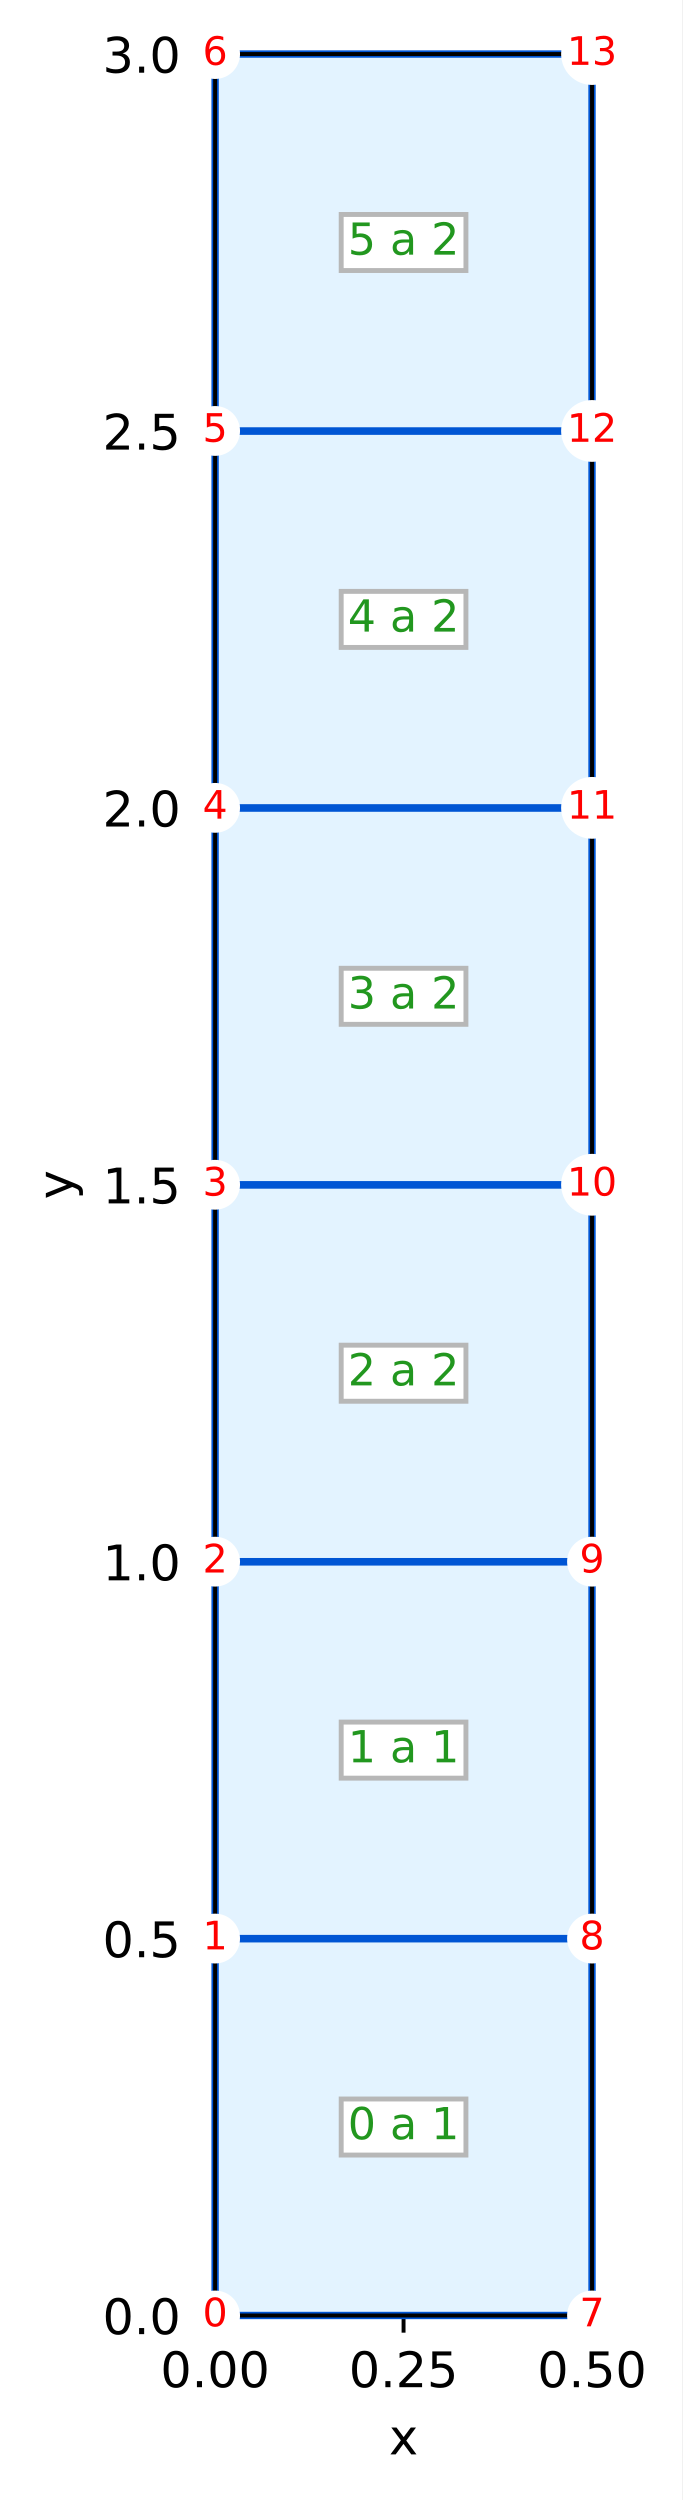
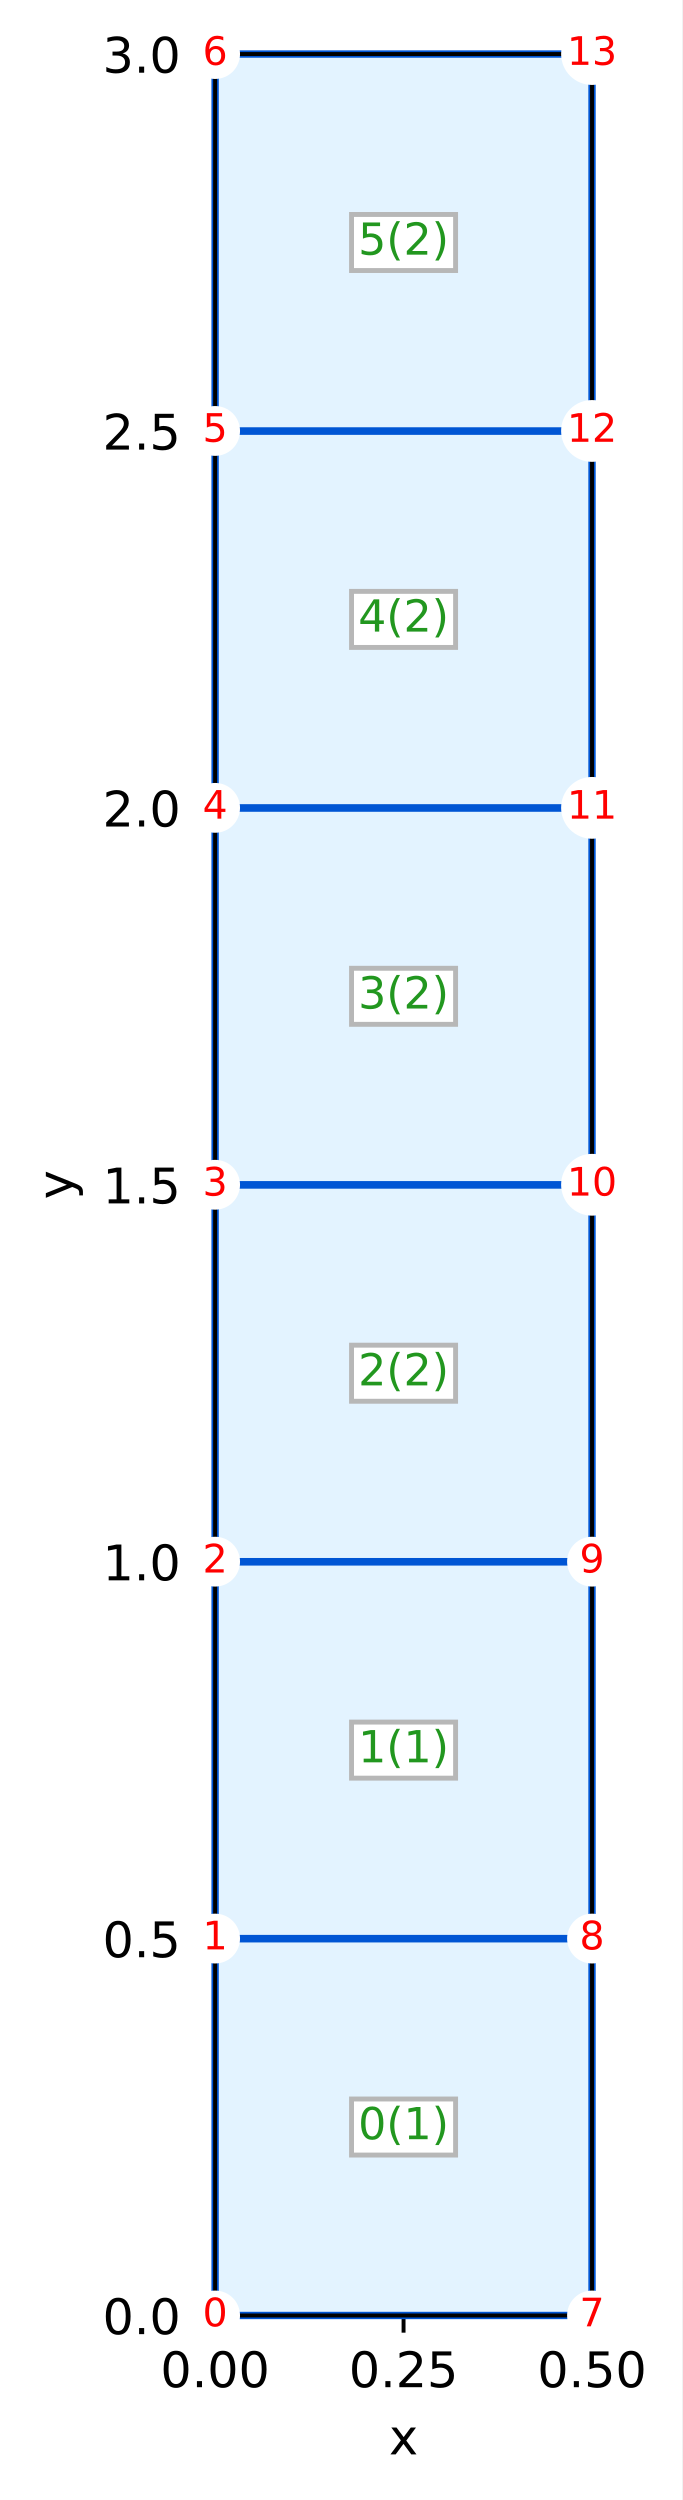
<svg xmlns="http://www.w3.org/2000/svg" xmlns:xlink="http://www.w3.org/1999/xlink" width="138.826pt" height="508.829pt" viewBox="0 0 138.826 508.829" version="1.1">
  <defs>
    <style type="text/css">*{stroke-linejoin: round; stroke-linecap: butt}</style>
  </defs>
  <g id="figure_1">
    <g id="patch_1">
      <path d="M 0 508.829  L 138.826 508.829  L 138.826 0  L 0 0  z " style="fill: #ffffff" />
    </g>
    <g id="axes_1">
      <g id="patch_2">
        <path d="M 43.781 471.273  L 120.494 471.273  L 120.494 10.999  L 43.781 10.999  z " style="fill: #ffffff" />
      </g>
      <g id="matplotlib.axis_1">
        <g id="xtick_1">
          <g id="line2d_1">
-             <path d="M 43.781 471.273  L 43.781 10.999  " clip-path="url(#p53c6fc9e0f)" style="fill: none; stroke-dasharray: 2.96,1.28; stroke-dashoffset: 0; stroke: #808080; stroke-width: 0.8" />
+             <path d="M 43.781 471.273  L 43.781 10.999  " clip-path="url(#p10281a2268)" style="fill: none; stroke-dasharray: 2.96,1.28; stroke-dashoffset: 0; stroke: #808080; stroke-width: 0.8" />
          </g>
          <g id="line2d_2">
            <defs>
-               <path id="mb7df1fbd62" d="M 0 0  L 0 3.5  " style="stroke: #000000; stroke-width: 0.8" />
+               <path id="maf17ec066e" d="M 0 0  L 0 3.5  " style="stroke: #000000; stroke-width: 0.8" />
            </defs>
            <g>
-               <use xlink:href="#mb7df1fbd62" x="43.781" y="471.273" style="stroke: #000000; stroke-width: 0.8" />
+               <use xlink:href="#maf17ec066e" x="43.781" y="471.273" style="stroke: #000000; stroke-width: 0.8" />
            </g>
          </g>
          <g id="text_1">
            <g transform="translate(32.64844 485.8716)scale(0.1 -0.1)">
              <defs>
                <path id="DejaVuSans-30" d="M 2034 4250  Q 1547 4250 1301 3770  Q 1056 3291 1056 2328  Q 1056 1369 1301 889  Q 1547 409 2034 409  Q 2525 409 2770 889  Q 3016 1369 3016 2328  Q 3016 3291 2770 3770  Q 2525 4250 2034 4250  z M 2034 4750  Q 2819 4750 3233 4129  Q 3647 3509 3647 2328  Q 3647 1150 3233 529  Q 2819 -91 2034 -91  Q 1250 -91 836 529  Q 422 1150 422 2328  Q 422 3509 836 4129  Q 1250 4750 2034 4750  z " transform="scale(0.015625)" />
                <path id="DejaVuSans-2e" d="M 684 794  L 1344 794  L 1344 0  L 684 0  L 684 794  z " transform="scale(0.015625)" />
              </defs>
              <use xlink:href="#DejaVuSans-30" />
              <use xlink:href="#DejaVuSans-2e" x="63.623" />
              <use xlink:href="#DejaVuSans-30" x="95.41" />
              <use xlink:href="#DejaVuSans-30" x="159.033" />
            </g>
          </g>
        </g>
        <g id="xtick_2">
          <g id="line2d_3">
-             <path d="M 82.137 471.273  L 82.137 10.999  " clip-path="url(#p53c6fc9e0f)" style="fill: none; stroke-dasharray: 2.96,1.28; stroke-dashoffset: 0; stroke: #808080; stroke-width: 0.8" />
+             <path d="M 82.137 471.273  L 82.137 10.999  " clip-path="url(#p10281a2268)" style="fill: none; stroke-dasharray: 2.96,1.28; stroke-dashoffset: 0; stroke: #808080; stroke-width: 0.8" />
          </g>
          <g id="line2d_4">
            <g>
-               <use xlink:href="#mb7df1fbd62" x="82.137" y="471.273" style="stroke: #000000; stroke-width: 0.8" />
+               <use xlink:href="#maf17ec066e" x="82.137" y="471.273" style="stroke: #000000; stroke-width: 0.8" />
            </g>
          </g>
          <g id="text_2">
            <g transform="translate(71.0046 485.8716)scale(0.1 -0.1)">
              <defs>
                <path id="DejaVuSans-32" d="M 1228 531  L 3431 531  L 3431 0  L 469 0  L 469 531  Q 828 903 1448 1529  Q 2069 2156 2228 2338  Q 2531 2678 2651 2914  Q 2772 3150 2772 3378  Q 2772 3750 2511 3984  Q 2250 4219 1831 4219  Q 1534 4219 1204 4116  Q 875 4013 500 3803  L 500 4441  Q 881 4594 1212 4672  Q 1544 4750 1819 4750  Q 2544 4750 2975 4387  Q 3406 4025 3406 3419  Q 3406 3131 3298 2873  Q 3191 2616 2906 2266  Q 2828 2175 2409 1742  Q 1991 1309 1228 531  z " transform="scale(0.015625)" />
                <path id="DejaVuSans-35" d="M 691 4666  L 3169 4666  L 3169 4134  L 1269 4134  L 1269 2991  Q 1406 3038 1543 3061  Q 1681 3084 1819 3084  Q 2600 3084 3056 2656  Q 3513 2228 3513 1497  Q 3513 744 3044 326  Q 2575 -91 1722 -91  Q 1428 -91 1123 -41  Q 819 9 494 109  L 494 744  Q 775 591 1075 516  Q 1375 441 1709 441  Q 2250 441 2565 725  Q 2881 1009 2881 1497  Q 2881 1984 2565 2268  Q 2250 2553 1709 2553  Q 1456 2553 1204 2497  Q 953 2441 691 2322  L 691 4666  z " transform="scale(0.015625)" />
              </defs>
              <use xlink:href="#DejaVuSans-30" />
              <use xlink:href="#DejaVuSans-2e" x="63.623" />
              <use xlink:href="#DejaVuSans-32" x="95.41" />
              <use xlink:href="#DejaVuSans-35" x="159.033" />
            </g>
          </g>
        </g>
        <g id="xtick_3">
          <g id="line2d_5">
-             <path d="M 120.494 471.273  L 120.494 10.999  " clip-path="url(#p53c6fc9e0f)" style="fill: none; stroke-dasharray: 2.96,1.28; stroke-dashoffset: 0; stroke: #808080; stroke-width: 0.8" />
+             <path d="M 120.494 471.273  L 120.494 10.999  " clip-path="url(#p10281a2268)" style="fill: none; stroke-dasharray: 2.96,1.28; stroke-dashoffset: 0; stroke: #808080; stroke-width: 0.8" />
          </g>
          <g id="line2d_6">
            <g>
-               <use xlink:href="#mb7df1fbd62" x="120.494" y="471.273" style="stroke: #000000; stroke-width: 0.8" />
+               <use xlink:href="#maf17ec066e" x="120.494" y="471.273" style="stroke: #000000; stroke-width: 0.8" />
            </g>
          </g>
          <g id="text_3">
            <g transform="translate(109.3608 485.8716)scale(0.1 -0.1)">
              <use xlink:href="#DejaVuSans-30" />
              <use xlink:href="#DejaVuSans-2e" x="63.623" />
              <use xlink:href="#DejaVuSans-35" x="95.41" />
              <use xlink:href="#DejaVuSans-30" x="159.033" />
            </g>
          </g>
        </g>
        <g id="text_4">
          <g transform="translate(79.17804 499.5498)scale(0.1 -0.1)">
            <defs>
              <path id="DejaVuSans-78" d="M 3513 3500  L 2247 1797  L 3578 0  L 2900 0  L 1881 1375  L 863 0  L 184 0  L 1544 1831  L 300 3500  L 978 3500  L 1906 2253  L 2834 3500  L 3513 3500  z " transform="scale(0.015625)" />
            </defs>
            <use xlink:href="#DejaVuSans-78" />
          </g>
        </g>
      </g>
      <g id="matplotlib.axis_2">
        <g id="ytick_1">
          <g id="line2d_7">
-             <path d="M 43.781 471.273  L 120.494 471.273  " clip-path="url(#p53c6fc9e0f)" style="fill: none; stroke-dasharray: 2.96,1.28; stroke-dashoffset: 0; stroke: #808080; stroke-width: 0.8" />
+             <path d="M 43.781 471.273  L 120.494 471.273  " clip-path="url(#p10281a2268)" style="fill: none; stroke-dasharray: 2.96,1.28; stroke-dashoffset: 0; stroke: #808080; stroke-width: 0.8" />
          </g>
          <g id="line2d_8">
            <defs>
-               <path id="m8378853b0d" d="M 0 0  L -3.5 0  " style="stroke: #000000; stroke-width: 0.8" />
+               <path id="md44319b4d6" d="M 0 0  L -3.5 0  " style="stroke: #000000; stroke-width: 0.8" />
            </defs>
            <g>
-               <use xlink:href="#m8378853b0d" x="43.781" y="471.273" style="stroke: #000000; stroke-width: 0.8" />
+               <use xlink:href="#md44319b4d6" x="43.781" y="471.273" style="stroke: #000000; stroke-width: 0.8" />
            </g>
          </g>
          <g id="text_5">
            <g transform="translate(20.87813 475.0724)scale(0.1 -0.1)">
              <use xlink:href="#DejaVuSans-30" />
              <use xlink:href="#DejaVuSans-2e" x="63.623" />
              <use xlink:href="#DejaVuSans-30" x="95.41" />
            </g>
          </g>
        </g>
        <g id="ytick_2">
          <g id="line2d_9">
-             <path d="M 43.781 394.561  L 120.494 394.561  " clip-path="url(#p53c6fc9e0f)" style="fill: none; stroke-dasharray: 2.96,1.28; stroke-dashoffset: 0; stroke: #808080; stroke-width: 0.8" />
+             <path d="M 43.781 394.561  L 120.494 394.561  " clip-path="url(#p10281a2268)" style="fill: none; stroke-dasharray: 2.96,1.28; stroke-dashoffset: 0; stroke: #808080; stroke-width: 0.8" />
          </g>
          <g id="line2d_10">
            <g>
-               <use xlink:href="#m8378853b0d" x="43.781" y="394.561" style="stroke: #000000; stroke-width: 0.8" />
+               <use xlink:href="#md44319b4d6" x="43.781" y="394.561" style="stroke: #000000; stroke-width: 0.8" />
            </g>
          </g>
          <g id="text_6">
            <g transform="translate(20.87813 398.3601)scale(0.1 -0.1)">
              <use xlink:href="#DejaVuSans-30" />
              <use xlink:href="#DejaVuSans-2e" x="63.623" />
              <use xlink:href="#DejaVuSans-35" x="95.41" />
            </g>
          </g>
        </g>
        <g id="ytick_3">
          <g id="line2d_11">
-             <path d="M 43.781 317.849  L 120.494 317.849  " clip-path="url(#p53c6fc9e0f)" style="fill: none; stroke-dasharray: 2.96,1.28; stroke-dashoffset: 0; stroke: #808080; stroke-width: 0.8" />
+             <path d="M 43.781 317.849  L 120.494 317.849  " clip-path="url(#p10281a2268)" style="fill: none; stroke-dasharray: 2.96,1.28; stroke-dashoffset: 0; stroke: #808080; stroke-width: 0.8" />
          </g>
          <g id="line2d_12">
            <g>
-               <use xlink:href="#m8378853b0d" x="43.781" y="317.849" style="stroke: #000000; stroke-width: 0.8" />
+               <use xlink:href="#md44319b4d6" x="43.781" y="317.849" style="stroke: #000000; stroke-width: 0.8" />
            </g>
          </g>
          <g id="text_7">
            <g transform="translate(20.87813 321.6478)scale(0.1 -0.1)">
              <defs>
                <path id="DejaVuSans-31" d="M 794 531  L 1825 531  L 1825 4091  L 703 3866  L 703 4441  L 1819 4666  L 2450 4666  L 2450 531  L 3481 531  L 3481 0  L 794 0  L 794 531  z " transform="scale(0.015625)" />
              </defs>
              <use xlink:href="#DejaVuSans-31" />
              <use xlink:href="#DejaVuSans-2e" x="63.623" />
              <use xlink:href="#DejaVuSans-30" x="95.41" />
            </g>
          </g>
        </g>
        <g id="ytick_4">
          <g id="line2d_13">
-             <path d="M 43.781 241.136  L 120.494 241.136  " clip-path="url(#p53c6fc9e0f)" style="fill: none; stroke-dasharray: 2.96,1.28; stroke-dashoffset: 0; stroke: #808080; stroke-width: 0.8" />
+             <path d="M 43.781 241.136  L 120.494 241.136  " clip-path="url(#p10281a2268)" style="fill: none; stroke-dasharray: 2.96,1.28; stroke-dashoffset: 0; stroke: #808080; stroke-width: 0.8" />
          </g>
          <g id="line2d_14">
            <g>
-               <use xlink:href="#m8378853b0d" x="43.781" y="241.136" style="stroke: #000000; stroke-width: 0.8" />
+               <use xlink:href="#md44319b4d6" x="43.781" y="241.136" style="stroke: #000000; stroke-width: 0.8" />
            </g>
          </g>
          <g id="text_8">
            <g transform="translate(20.87813 244.9354)scale(0.1 -0.1)">
              <use xlink:href="#DejaVuSans-31" />
              <use xlink:href="#DejaVuSans-2e" x="63.623" />
              <use xlink:href="#DejaVuSans-35" x="95.41" />
            </g>
          </g>
        </g>
        <g id="ytick_5">
          <g id="line2d_15">
-             <path d="M 43.781 164.424  L 120.494 164.424  " clip-path="url(#p53c6fc9e0f)" style="fill: none; stroke-dasharray: 2.96,1.28; stroke-dashoffset: 0; stroke: #808080; stroke-width: 0.8" />
+             <path d="M 43.781 164.424  L 120.494 164.424  " clip-path="url(#p10281a2268)" style="fill: none; stroke-dasharray: 2.96,1.28; stroke-dashoffset: 0; stroke: #808080; stroke-width: 0.8" />
          </g>
          <g id="line2d_16">
            <g>
-               <use xlink:href="#m8378853b0d" x="43.781" y="164.424" style="stroke: #000000; stroke-width: 0.8" />
+               <use xlink:href="#md44319b4d6" x="43.781" y="164.424" style="stroke: #000000; stroke-width: 0.8" />
            </g>
          </g>
          <g id="text_9">
            <g transform="translate(20.87813 168.2231)scale(0.1 -0.1)">
              <use xlink:href="#DejaVuSans-32" />
              <use xlink:href="#DejaVuSans-2e" x="63.623" />
              <use xlink:href="#DejaVuSans-30" x="95.41" />
            </g>
          </g>
        </g>
        <g id="ytick_6">
          <g id="line2d_17">
-             <path d="M 43.781 87.712  L 120.494 87.712  " clip-path="url(#p53c6fc9e0f)" style="fill: none; stroke-dasharray: 2.96,1.28; stroke-dashoffset: 0; stroke: #808080; stroke-width: 0.8" />
+             <path d="M 43.781 87.712  L 120.494 87.712  " clip-path="url(#p10281a2268)" style="fill: none; stroke-dasharray: 2.96,1.28; stroke-dashoffset: 0; stroke: #808080; stroke-width: 0.8" />
          </g>
          <g id="line2d_18">
            <g>
-               <use xlink:href="#m8378853b0d" x="43.781" y="87.712" style="stroke: #000000; stroke-width: 0.8" />
+               <use xlink:href="#md44319b4d6" x="43.781" y="87.712" style="stroke: #000000; stroke-width: 0.8" />
            </g>
          </g>
          <g id="text_10">
            <g transform="translate(20.87813 91.51077)scale(0.1 -0.1)">
              <use xlink:href="#DejaVuSans-32" />
              <use xlink:href="#DejaVuSans-2e" x="63.623" />
              <use xlink:href="#DejaVuSans-35" x="95.41" />
            </g>
          </g>
        </g>
        <g id="ytick_7">
          <g id="line2d_19">
-             <path d="M 43.781 10.999  L 120.494 10.999  " clip-path="url(#p53c6fc9e0f)" style="fill: none; stroke-dasharray: 2.96,1.28; stroke-dashoffset: 0; stroke: #808080; stroke-width: 0.8" />
+             <path d="M 43.781 10.999  L 120.494 10.999  " clip-path="url(#p10281a2268)" style="fill: none; stroke-dasharray: 2.96,1.28; stroke-dashoffset: 0; stroke: #808080; stroke-width: 0.8" />
          </g>
          <g id="line2d_20">
            <g>
-               <use xlink:href="#m8378853b0d" x="43.781" y="10.999" style="stroke: #000000; stroke-width: 0.8" />
+               <use xlink:href="#md44319b4d6" x="43.781" y="10.999" style="stroke: #000000; stroke-width: 0.8" />
            </g>
          </g>
          <g id="text_11">
            <g transform="translate(20.87813 14.79844)scale(0.1 -0.1)">
              <defs>
                <path id="DejaVuSans-33" d="M 2597 2516  Q 3050 2419 3304 2112  Q 3559 1806 3559 1356  Q 3559 666 3084 287  Q 2609 -91 1734 -91  Q 1441 -91 1130 -33  Q 819 25 488 141  L 488 750  Q 750 597 1062 519  Q 1375 441 1716 441  Q 2309 441 2620 675  Q 2931 909 2931 1356  Q 2931 1769 2642 2001  Q 2353 2234 1838 2234  L 1294 2234  L 1294 2753  L 1863 2753  Q 2328 2753 2575 2939  Q 2822 3125 2822 3475  Q 2822 3834 2567 4026  Q 2313 4219 1838 4219  Q 1578 4219 1281 4162  Q 984 4106 628 3988  L 628 4550  Q 988 4650 1302 4700  Q 1616 4750 1894 4750  Q 2613 4750 3031 4423  Q 3450 4097 3450 3541  Q 3450 3153 3228 2886  Q 3006 2619 2597 2516  z " transform="scale(0.015625)" />
              </defs>
              <use xlink:href="#DejaVuSans-33" />
              <use xlink:href="#DejaVuSans-2e" x="63.623" />
              <use xlink:href="#DejaVuSans-30" x="95.41" />
            </g>
          </g>
        </g>
        <g id="text_12">
          <g transform="translate(14.79844 244.0956)rotate(-90)scale(0.1 -0.1)">
            <defs>
              <path id="DejaVuSans-79" d="M 2059 -325  Q 1816 -950 1584 -1140  Q 1353 -1331 966 -1331  L 506 -1331  L 506 -850  L 844 -850  Q 1081 -850 1212 -737  Q 1344 -625 1503 -206  L 1606 56  L 191 3500  L 800 3500  L 1894 763  L 2988 3500  L 3597 3500  L 2059 -325  z " transform="scale(0.015625)" />
            </defs>
            <use xlink:href="#DejaVuSans-79" />
          </g>
        </g>
      </g>
      <g id="patch_3">
        <path d="M 43.781 471.273  L 120.494 471.273  L 120.494 394.561  L 43.781 394.561  L 43.781 471.273  " style="fill: #e3f3ff; stroke: #0055d4; stroke-width: 1.5; stroke-linejoin: miter" />
      </g>
      <g id="patch_4">
        <path d="M 43.781 394.561  L 120.494 394.561  L 120.494 317.849  L 43.781 317.849  L 43.781 394.561  " style="fill: #e3f3ff; stroke: #0055d4; stroke-width: 1.5; stroke-linejoin: miter" />
      </g>
      <g id="patch_5">
        <path d="M 43.781 317.849  L 120.494 317.849  L 120.494 241.136  L 43.781 241.136  L 43.781 317.849  " style="fill: #e3f3ff; stroke: #0055d4; stroke-width: 1.5; stroke-linejoin: miter" />
      </g>
      <g id="patch_6">
        <path d="M 43.781 241.136  L 120.494 241.136  L 120.494 164.424  L 43.781 164.424  L 43.781 241.136  " style="fill: #e3f3ff; stroke: #0055d4; stroke-width: 1.5; stroke-linejoin: miter" />
      </g>
      <g id="patch_7">
        <path d="M 43.781 164.424  L 120.494 164.424  L 120.494 87.712  L 43.781 87.712  L 43.781 164.424  " style="fill: #e3f3ff; stroke: #0055d4; stroke-width: 1.5; stroke-linejoin: miter" />
      </g>
      <g id="patch_8">
        <path d="M 43.781 87.712  L 120.494 87.712  L 120.494 10.999  L 43.781 10.999  L 43.781 87.712  " style="fill: #e3f3ff; stroke: #0055d4; stroke-width: 1.5; stroke-linejoin: miter" />
      </g>
      <g id="patch_9">
        <path d="M 43.781 471.273  L 43.781 10.999  " style="fill: none; stroke: #000000; stroke-width: 0.8; stroke-linejoin: miter; stroke-linecap: square" />
      </g>
      <g id="patch_10">
        <path d="M 120.494 471.273  L 120.494 10.999  " style="fill: none; stroke: #000000; stroke-width: 0.8; stroke-linejoin: miter; stroke-linecap: square" />
      </g>
      <g id="patch_11">
        <path d="M 43.781 471.273  L 120.494 471.273  " style="fill: none; stroke: #000000; stroke-width: 0.8; stroke-linejoin: miter; stroke-linecap: square" />
      </g>
      <g id="patch_12">
        <path d="M 43.781 10.999  L 120.494 10.999  " style="fill: none; stroke: #000000; stroke-width: 0.8; stroke-linejoin: miter; stroke-linecap: square" />
      </g>
      <g id="text_13">
        <g id="patch_13">
-           <path d="M 69.443 438.622  L 94.832 438.622  L 94.832 427.212  L 69.443 427.212  z " style="fill: #ffffff; stroke: #b7b7b7; stroke-linejoin: miter" />
-         </g>
-         <g style="fill: #22971f" transform="translate(70.7932 435.4005)scale(0.09 -0.09)">
-           <defs>
-             <path id="DejaVuSans-20" transform="scale(0.015625)" />
-             <path id="DejaVuSans-61" d="M 2194 1759  Q 1497 1759 1228 1600  Q 959 1441 959 1056  Q 959 750 1161 570  Q 1363 391 1709 391  Q 2188 391 2477 730  Q 2766 1069 2766 1631  L 2766 1759  L 2194 1759  z M 3341 1997  L 3341 0  L 2766 0  L 2766 531  Q 2569 213 2275 61  Q 1981 -91 1556 -91  Q 1019 -91 701 211  Q 384 513 384 1019  Q 384 1609 779 1909  Q 1175 2209 1959 2209  L 2766 2209  L 2766 2266  Q 2766 2663 2505 2880  Q 2244 3097 1772 3097  Q 1472 3097 1187 3025  Q 903 2953 641 2809  L 641 3341  Q 956 3463 1253 3523  Q 1550 3584 1831 3584  Q 2591 3584 2966 3190  Q 3341 2797 3341 1997  z " transform="scale(0.015625)" />
+           <path d="M 71.55 438.622  L 92.725 438.622  L 92.725 427.212  L 71.55 427.212  z " style="fill: #ffffff; stroke: #b7b7b7; stroke-linejoin: miter" />
+         </g>
+         <g style="fill: #22971f" transform="translate(72.89976 435.4005)scale(0.09 -0.09)">
+           <defs>
+             <path id="DejaVuSans-28" d="M 1984 4856  Q 1566 4138 1362 3434  Q 1159 2731 1159 2009  Q 1159 1288 1364 580  Q 1569 -128 1984 -844  L 1484 -844  Q 1016 -109 783 600  Q 550 1309 550 2009  Q 550 2706 781 3412  Q 1013 4119 1484 4856  L 1984 4856  z " transform="scale(0.015625)" />
+             <path id="DejaVuSans-29" d="M 513 4856  L 1013 4856  Q 1481 4119 1714 3412  Q 1947 2706 1947 2009  Q 1947 1309 1714 600  Q 1481 -109 1013 -844  L 513 -844  Q 928 -128 1133 580  Q 1338 1288 1338 2009  Q 1338 2731 1133 3434  Q 928 4138 513 4856  z " transform="scale(0.015625)" />
          </defs>
          <use xlink:href="#DejaVuSans-30" />
-           <use xlink:href="#DejaVuSans-20" x="63.623" />
-           <use xlink:href="#DejaVuSans-61" x="95.41" />
-           <use xlink:href="#DejaVuSans-20" x="156.689" />
-           <use xlink:href="#DejaVuSans-31" x="188.477" />
+           <use xlink:href="#DejaVuSans-28" x="63.623" />
+           <use xlink:href="#DejaVuSans-31" x="102.637" />
+           <use xlink:href="#DejaVuSans-29" x="166.26" />
        </g>
      </g>
      <g id="text_14">
        <g id="patch_14">
-           <path d="M 69.443 361.91  L 94.832 361.91  L 94.832 350.5  L 69.443 350.5  z " style="fill: #ffffff; stroke: #b7b7b7; stroke-linejoin: miter" />
-         </g>
-         <g style="fill: #22971f" transform="translate(70.7932 358.6881)scale(0.09 -0.09)">
-           <use xlink:href="#DejaVuSans-31" />
-           <use xlink:href="#DejaVuSans-20" x="63.623" />
-           <use xlink:href="#DejaVuSans-61" x="95.41" />
-           <use xlink:href="#DejaVuSans-20" x="156.689" />
-           <use xlink:href="#DejaVuSans-31" x="188.477" />
+           <path d="M 71.55 361.91  L 92.725 361.91  L 92.725 350.5  L 71.55 350.5  z " style="fill: #ffffff; stroke: #b7b7b7; stroke-linejoin: miter" />
+         </g>
+         <g style="fill: #22971f" transform="translate(72.89976 358.6881)scale(0.09 -0.09)">
+           <use xlink:href="#DejaVuSans-31" />
+           <use xlink:href="#DejaVuSans-28" x="63.623" />
+           <use xlink:href="#DejaVuSans-31" x="102.637" />
+           <use xlink:href="#DejaVuSans-29" x="166.26" />
        </g>
      </g>
      <g id="text_15">
        <g id="patch_15">
-           <path d="M 69.443 285.198  L 94.832 285.198  L 94.832 273.787  L 69.443 273.787  z " style="fill: #ffffff; stroke: #b7b7b7; stroke-linejoin: miter" />
-         </g>
-         <g style="fill: #22971f" transform="translate(70.7932 281.9758)scale(0.09 -0.09)">
+           <path d="M 71.55 285.198  L 92.725 285.198  L 92.725 273.787  L 71.55 273.787  z " style="fill: #ffffff; stroke: #b7b7b7; stroke-linejoin: miter" />
+         </g>
+         <g style="fill: #22971f" transform="translate(72.89976 281.9758)scale(0.09 -0.09)">
          <use xlink:href="#DejaVuSans-32" />
-           <use xlink:href="#DejaVuSans-20" x="63.623" />
-           <use xlink:href="#DejaVuSans-61" x="95.41" />
-           <use xlink:href="#DejaVuSans-20" x="156.689" />
-           <use xlink:href="#DejaVuSans-32" x="188.477" />
+           <use xlink:href="#DejaVuSans-28" x="63.623" />
+           <use xlink:href="#DejaVuSans-32" x="102.637" />
+           <use xlink:href="#DejaVuSans-29" x="166.26" />
        </g>
      </g>
      <g id="text_16">
        <g id="patch_16">
-           <path d="M 69.443 208.485  L 94.832 208.485  L 94.832 197.075  L 69.443 197.075  z " style="fill: #ffffff; stroke: #b7b7b7; stroke-linejoin: miter" />
-         </g>
-         <g style="fill: #22971f" transform="translate(70.7932 205.2635)scale(0.09 -0.09)">
+           <path d="M 71.55 208.485  L 92.725 208.485  L 92.725 197.075  L 71.55 197.075  z " style="fill: #ffffff; stroke: #b7b7b7; stroke-linejoin: miter" />
+         </g>
+         <g style="fill: #22971f" transform="translate(72.89976 205.2635)scale(0.09 -0.09)">
          <use xlink:href="#DejaVuSans-33" />
-           <use xlink:href="#DejaVuSans-20" x="63.623" />
-           <use xlink:href="#DejaVuSans-61" x="95.41" />
-           <use xlink:href="#DejaVuSans-20" x="156.689" />
-           <use xlink:href="#DejaVuSans-32" x="188.477" />
+           <use xlink:href="#DejaVuSans-28" x="63.623" />
+           <use xlink:href="#DejaVuSans-32" x="102.637" />
+           <use xlink:href="#DejaVuSans-29" x="166.26" />
        </g>
      </g>
      <g id="text_17">
        <g id="patch_17">
-           <path d="M 69.443 131.773  L 94.832 131.773  L 94.832 120.363  L 69.443 120.363  z " style="fill: #ffffff; stroke: #b7b7b7; stroke-linejoin: miter" />
-         </g>
-         <g style="fill: #22971f" transform="translate(70.7932 128.5511)scale(0.09 -0.09)">
+           <path d="M 71.55 131.773  L 92.725 131.773  L 92.725 120.363  L 71.55 120.363  z " style="fill: #ffffff; stroke: #b7b7b7; stroke-linejoin: miter" />
+         </g>
+         <g style="fill: #22971f" transform="translate(72.89976 128.5511)scale(0.09 -0.09)">
          <defs>
            <path id="DejaVuSans-34" d="M 2419 4116  L 825 1625  L 2419 1625  L 2419 4116  z M 2253 4666  L 3047 4666  L 3047 1625  L 3713 1625  L 3713 1100  L 3047 1100  L 3047 0  L 2419 0  L 2419 1100  L 313 1100  L 313 1709  L 2253 4666  z " transform="scale(0.015625)" />
          </defs>
          <use xlink:href="#DejaVuSans-34" />
-           <use xlink:href="#DejaVuSans-20" x="63.623" />
-           <use xlink:href="#DejaVuSans-61" x="95.41" />
-           <use xlink:href="#DejaVuSans-20" x="156.689" />
-           <use xlink:href="#DejaVuSans-32" x="188.477" />
+           <use xlink:href="#DejaVuSans-28" x="63.623" />
+           <use xlink:href="#DejaVuSans-32" x="102.637" />
+           <use xlink:href="#DejaVuSans-29" x="166.26" />
        </g>
      </g>
      <g id="text_18">
        <g id="patch_18">
-           <path d="M 69.443 55.061  L 94.832 55.061  L 94.832 43.65  L 69.443 43.65  z " style="fill: #ffffff; stroke: #b7b7b7; stroke-linejoin: miter" />
-         </g>
-         <g style="fill: #22971f" transform="translate(70.7932 51.83882)scale(0.09 -0.09)">
+           <path d="M 71.55 55.061  L 92.725 55.061  L 92.725 43.65  L 71.55 43.65  z " style="fill: #ffffff; stroke: #b7b7b7; stroke-linejoin: miter" />
+         </g>
+         <g style="fill: #22971f" transform="translate(72.89976 51.83882)scale(0.09 -0.09)">
          <use xlink:href="#DejaVuSans-35" />
-           <use xlink:href="#DejaVuSans-20" x="63.623" />
-           <use xlink:href="#DejaVuSans-61" x="95.41" />
-           <use xlink:href="#DejaVuSans-20" x="156.689" />
-           <use xlink:href="#DejaVuSans-32" x="188.477" />
+           <use xlink:href="#DejaVuSans-28" x="63.623" />
+           <use xlink:href="#DejaVuSans-32" x="102.637" />
+           <use xlink:href="#DejaVuSans-29" x="166.26" />
        </g>
      </g>
      <g id="text_19">
        <g id="patch_19">
          <path d="M 43.781 476.344  C 45.126 476.344 46.416 475.81 47.367 474.859  C 48.318 473.908 48.852 472.618 48.852 471.273  C 48.852 469.928 48.318 468.638 47.367 467.687  C 46.416 466.736 45.126 466.202 43.781 466.202  C 42.436 466.202 41.146 466.736 40.195 467.687  C 39.244 468.638 38.71 469.928 38.71 471.273  C 38.71 472.618 39.244 473.908 40.195 474.859  C 41.146 475.81 42.436 476.344 43.781 476.344  z " style="fill: #ffffff" />
        </g>
        <g style="fill: #ff0000" transform="translate(41.23625 473.4807)scale(0.08 -0.08)">
          <use xlink:href="#DejaVuSans-30" />
        </g>
      </g>
      <g id="text_20">
        <g id="patch_20">
          <path d="M 43.781 399.632  C 45.126 399.632 46.416 399.098 47.367 398.147  C 48.318 397.196 48.852 395.906 48.852 394.561  C 48.852 393.216 48.318 391.926 47.367 390.975  C 46.416 390.024 45.126 389.49 43.781 389.49  C 42.436 389.49 41.146 390.024 40.195 390.975  C 39.244 391.926 38.71 393.216 38.71 394.561  C 38.71 395.906 39.244 397.196 40.195 398.147  C 41.146 399.098 42.436 399.632 43.781 399.632  z " style="fill: #ffffff" />
        </g>
        <g style="fill: #ff0000" transform="translate(41.23625 396.7684)scale(0.08 -0.08)">
          <use xlink:href="#DejaVuSans-31" />
        </g>
      </g>
      <g id="text_21">
        <g id="patch_21">
          <path d="M 43.781 322.92  C 45.126 322.92 46.416 322.385 47.367 321.434  C 48.318 320.483 48.852 319.193 48.852 317.849  C 48.852 316.504 48.318 315.214 47.367 314.263  C 46.416 313.312 45.126 312.777 43.781 312.777  C 42.436 312.777 41.146 313.312 40.195 314.263  C 39.244 315.214 38.71 316.504 38.71 317.849  C 38.71 319.193 39.244 320.483 40.195 321.434  C 41.146 322.385 42.436 322.92 43.781 322.92  z " style="fill: #ffffff" />
        </g>
        <g style="fill: #ff0000" transform="translate(41.23625 320.056)scale(0.08 -0.08)">
          <use xlink:href="#DejaVuSans-32" />
        </g>
      </g>
      <g id="text_22">
        <g id="patch_22">
          <path d="M 43.781 246.207  C 45.126 246.207 46.416 245.673 47.367 244.722  C 48.318 243.771 48.852 242.481 48.852 241.136  C 48.852 239.791 48.318 238.501 47.367 237.55  C 46.416 236.599 45.126 236.065 43.781 236.065  C 42.436 236.065 41.146 236.599 40.195 237.55  C 39.244 238.501 38.71 239.791 38.71 241.136  C 38.71 242.481 39.244 243.771 40.195 244.722  C 41.146 245.673 42.436 246.207 43.781 246.207  z " style="fill: #ffffff" />
        </g>
        <g style="fill: #ff0000" transform="translate(41.23625 243.3437)scale(0.08 -0.08)">
          <use xlink:href="#DejaVuSans-33" />
        </g>
      </g>
      <g id="text_23">
        <g id="patch_23">
          <path d="M 43.781 169.495  C 45.126 169.495 46.416 168.961 47.367 168.01  C 48.318 167.059 48.852 165.769 48.852 164.424  C 48.852 163.079 48.318 161.789 47.367 160.838  C 46.416 159.887 45.126 159.353 43.781 159.353  C 42.436 159.353 41.146 159.887 40.195 160.838  C 39.244 161.789 38.71 163.079 38.71 164.424  C 38.71 165.769 39.244 167.059 40.195 168.01  C 41.146 168.961 42.436 169.495 43.781 169.495  z " style="fill: #ffffff" />
        </g>
        <g style="fill: #ff0000" transform="translate(41.23625 166.6314)scale(0.08 -0.08)">
          <use xlink:href="#DejaVuSans-34" />
        </g>
      </g>
      <g id="text_24">
        <g id="patch_24">
          <path d="M 43.781 92.783  C 45.126 92.783 46.416 92.248 47.367 91.297  C 48.318 90.346 48.852 89.056 48.852 87.712  C 48.852 86.367 48.318 85.077 47.367 84.126  C 46.416 83.175 45.126 82.64 43.781 82.64  C 42.436 82.64 41.146 83.175 40.195 84.126  C 39.244 85.077 38.71 86.367 38.71 87.712  C 38.71 89.056 39.244 90.346 40.195 91.297  C 41.146 92.248 42.436 92.783 43.781 92.783  z " style="fill: #ffffff" />
        </g>
        <g style="fill: #ff0000" transform="translate(41.23625 89.91905)scale(0.08 -0.08)">
          <use xlink:href="#DejaVuSans-35" />
        </g>
      </g>
      <g id="text_25">
        <g id="patch_25">
          <path d="M 43.781 16.07  C 45.126 16.07 46.416 15.536 47.367 14.585  C 48.318 13.634 48.852 12.344 48.852 10.999  C 48.852 9.654 48.318 8.364 47.367 7.413  C 46.416 6.462 45.126 5.928 43.781 5.928  C 42.436 5.928 41.146 6.462 40.195 7.413  C 39.244 8.364 38.71 9.654 38.71 10.999  C 38.71 12.344 39.244 13.634 40.195 14.585  C 41.146 15.536 42.436 16.07 43.781 16.07  z " style="fill: #ffffff" />
        </g>
        <g style="fill: #ff0000" transform="translate(41.23625 13.20672)scale(0.08 -0.08)">
          <defs>
            <path id="DejaVuSans-36" d="M 2113 2584  Q 1688 2584 1439 2293  Q 1191 2003 1191 1497  Q 1191 994 1439 701  Q 1688 409 2113 409  Q 2538 409 2786 701  Q 3034 994 3034 1497  Q 3034 2003 2786 2293  Q 2538 2584 2113 2584  z M 3366 4563  L 3366 3988  Q 3128 4100 2886 4159  Q 2644 4219 2406 4219  Q 1781 4219 1451 3797  Q 1122 3375 1075 2522  Q 1259 2794 1537 2939  Q 1816 3084 2150 3084  Q 2853 3084 3261 2657  Q 3669 2231 3669 1497  Q 3669 778 3244 343  Q 2819 -91 2113 -91  Q 1303 -91 875 529  Q 447 1150 447 2328  Q 447 3434 972 4092  Q 1497 4750 2381 4750  Q 2619 4750 2861 4703  Q 3103 4656 3366 4563  z " transform="scale(0.015625)" />
          </defs>
          <use xlink:href="#DejaVuSans-36" />
        </g>
      </g>
      <g id="text_26">
        <g id="patch_26">
          <path d="M 120.494 476.344  C 121.838 476.344 123.128 475.81 124.079 474.859  C 125.03 473.908 125.565 472.618 125.565 471.273  C 125.565 469.928 125.03 468.638 124.079 467.687  C 123.128 466.736 121.838 466.202 120.494 466.202  C 119.149 466.202 117.859 466.736 116.908 467.687  C 115.957 468.638 115.422 469.928 115.422 471.273  C 115.422 472.618 115.957 473.908 116.908 474.859  C 117.859 475.81 119.149 476.344 120.494 476.344  z " style="fill: #ffffff" />
        </g>
        <g style="fill: #ff0000" transform="translate(117.9486 473.4807)scale(0.08 -0.08)">
          <defs>
            <path id="DejaVuSans-37" d="M 525 4666  L 3525 4666  L 3525 4397  L 1831 0  L 1172 0  L 2766 4134  L 525 4134  L 525 4666  z " transform="scale(0.015625)" />
          </defs>
          <use xlink:href="#DejaVuSans-37" />
        </g>
      </g>
      <g id="text_27">
        <g id="patch_27">
          <path d="M 120.494 399.632  C 121.838 399.632 123.128 399.098 124.079 398.147  C 125.03 397.196 125.565 395.906 125.565 394.561  C 125.565 393.216 125.03 391.926 124.079 390.975  C 123.128 390.024 121.838 389.49 120.494 389.49  C 119.149 389.49 117.859 390.024 116.908 390.975  C 115.957 391.926 115.422 393.216 115.422 394.561  C 115.422 395.906 115.957 397.196 116.908 398.147  C 117.859 399.098 119.149 399.632 120.494 399.632  z " style="fill: #ffffff" />
        </g>
        <g style="fill: #ff0000" transform="translate(117.9486 396.7684)scale(0.08 -0.08)">
          <defs>
            <path id="DejaVuSans-38" d="M 2034 2216  Q 1584 2216 1326 1975  Q 1069 1734 1069 1313  Q 1069 891 1326 650  Q 1584 409 2034 409  Q 2484 409 2743 651  Q 3003 894 3003 1313  Q 3003 1734 2745 1975  Q 2488 2216 2034 2216  z M 1403 2484  Q 997 2584 770 2862  Q 544 3141 544 3541  Q 544 4100 942 4425  Q 1341 4750 2034 4750  Q 2731 4750 3128 4425  Q 3525 4100 3525 3541  Q 3525 3141 3298 2862  Q 3072 2584 2669 2484  Q 3125 2378 3379 2068  Q 3634 1759 3634 1313  Q 3634 634 3220 271  Q 2806 -91 2034 -91  Q 1263 -91 848 271  Q 434 634 434 1313  Q 434 1759 690 2068  Q 947 2378 1403 2484  z M 1172 3481  Q 1172 3119 1398 2916  Q 1625 2713 2034 2713  Q 2441 2713 2670 2916  Q 2900 3119 2900 3481  Q 2900 3844 2670 4047  Q 2441 4250 2034 4250  Q 1625 4250 1398 4047  Q 1172 3844 1172 3481  z " transform="scale(0.015625)" />
          </defs>
          <use xlink:href="#DejaVuSans-38" />
        </g>
      </g>
      <g id="text_28">
        <g id="patch_28">
          <path d="M 120.494 322.92  C 121.838 322.92 123.128 322.385 124.079 321.434  C 125.03 320.483 125.565 319.193 125.565 317.849  C 125.565 316.504 125.03 315.214 124.079 314.263  C 123.128 313.312 121.838 312.777 120.494 312.777  C 119.149 312.777 117.859 313.312 116.908 314.263  C 115.957 315.214 115.422 316.504 115.422 317.849  C 115.422 319.193 115.957 320.483 116.908 321.434  C 117.859 322.385 119.149 322.92 120.494 322.92  z " style="fill: #ffffff" />
        </g>
        <g style="fill: #ff0000" transform="translate(117.9486 320.056)scale(0.08 -0.08)">
          <defs>
            <path id="DejaVuSans-39" d="M 703 97  L 703 672  Q 941 559 1184 500  Q 1428 441 1663 441  Q 2288 441 2617 861  Q 2947 1281 2994 2138  Q 2813 1869 2534 1725  Q 2256 1581 1919 1581  Q 1219 1581 811 2004  Q 403 2428 403 3163  Q 403 3881 828 4315  Q 1253 4750 1959 4750  Q 2769 4750 3195 4129  Q 3622 3509 3622 2328  Q 3622 1225 3098 567  Q 2575 -91 1691 -91  Q 1453 -91 1209 -44  Q 966 3 703 97  z M 1959 2075  Q 2384 2075 2632 2365  Q 2881 2656 2881 3163  Q 2881 3666 2632 3958  Q 2384 4250 1959 4250  Q 1534 4250 1286 3958  Q 1038 3666 1038 3163  Q 1038 2656 1286 2365  Q 1534 2075 1959 2075  z " transform="scale(0.015625)" />
          </defs>
          <use xlink:href="#DejaVuSans-39" />
        </g>
      </g>
      <g id="text_29">
        <g id="patch_29">
          <path d="M 120.494 247.426  C 122.162 247.426 123.762 246.763 124.941 245.584  C 126.121 244.404 126.784 242.804 126.784 241.136  C 126.784 239.468 126.121 237.868 124.941 236.689  C 123.762 235.509 122.162 234.846 120.494 234.846  C 118.825 234.846 117.225 235.509 116.046 236.689  C 114.866 237.868 114.204 239.468 114.204 241.136  C 114.204 242.804 114.866 244.404 116.046 245.584  C 117.225 246.763 118.825 247.426 120.494 247.426  z " style="fill: #ffffff" />
        </g>
        <g style="fill: #ff0000" transform="translate(115.4036 243.3437)scale(0.08 -0.08)">
          <use xlink:href="#DejaVuSans-31" />
          <use xlink:href="#DejaVuSans-30" x="63.623" />
        </g>
      </g>
      <g id="text_30">
        <g id="patch_30">
          <path d="M 120.494 170.714  C 122.162 170.714 123.762 170.051 124.941 168.872  C 126.121 167.692 126.784 166.092 126.784 164.424  C 126.784 162.756 126.121 161.156 124.941 159.976  C 123.762 158.797 122.162 158.134 120.494 158.134  C 118.825 158.134 117.225 158.797 116.046 159.976  C 114.866 161.156 114.204 162.756 114.204 164.424  C 114.204 166.092 114.866 167.692 116.046 168.872  C 117.225 170.051 118.825 170.714 120.494 170.714  z " style="fill: #ffffff" />
        </g>
        <g style="fill: #ff0000" transform="translate(115.4036 166.6314)scale(0.08 -0.08)">
          <use xlink:href="#DejaVuSans-31" />
          <use xlink:href="#DejaVuSans-31" x="63.623" />
        </g>
      </g>
      <g id="text_31">
        <g id="patch_31">
          <path d="M 120.494 94.002  C 122.162 94.002 123.762 93.339 124.941 92.159  C 126.121 90.98 126.784 89.38 126.784 87.712  C 126.784 86.043 126.121 84.443 124.941 83.264  C 123.762 82.084 122.162 81.422 120.494 81.422  C 118.825 81.422 117.225 82.084 116.046 83.264  C 114.866 84.443 114.204 86.043 114.204 87.712  C 114.204 89.38 114.866 90.98 116.046 92.159  C 117.225 93.339 118.825 94.002 120.494 94.002  z " style="fill: #ffffff" />
        </g>
        <g style="fill: #ff0000" transform="translate(115.4036 89.91905)scale(0.08 -0.08)">
          <use xlink:href="#DejaVuSans-31" />
          <use xlink:href="#DejaVuSans-32" x="63.623" />
        </g>
      </g>
      <g id="text_32">
        <g id="patch_32">
          <path d="M 120.494 17.289  C 122.162 17.289 123.762 16.626 124.941 15.447  C 126.121 14.267 126.784 12.667 126.784 10.999  C 126.784 9.331 126.121 7.731 124.941 6.552  C 123.762 5.372 122.162 4.709 120.494 4.709  C 118.825 4.709 117.225 5.372 116.046 6.552  C 114.866 7.731 114.204 9.331 114.204 10.999  C 114.204 12.667 114.866 14.267 116.046 15.447  C 117.225 16.626 118.825 17.289 120.494 17.289  z " style="fill: #ffffff" />
        </g>
        <g style="fill: #ff0000" transform="translate(115.4036 13.20672)scale(0.08 -0.08)">
          <use xlink:href="#DejaVuSans-31" />
          <use xlink:href="#DejaVuSans-33" x="63.623" />
        </g>
      </g>
    </g>
  </g>
  <defs>
-     <clipPath id="p53c6fc9e0f">
+     <clipPath id="p10281a2268">
      <rect x="43.781" y="10.999" width="76.712" height="460.274" />
    </clipPath>
  </defs>
</svg>
